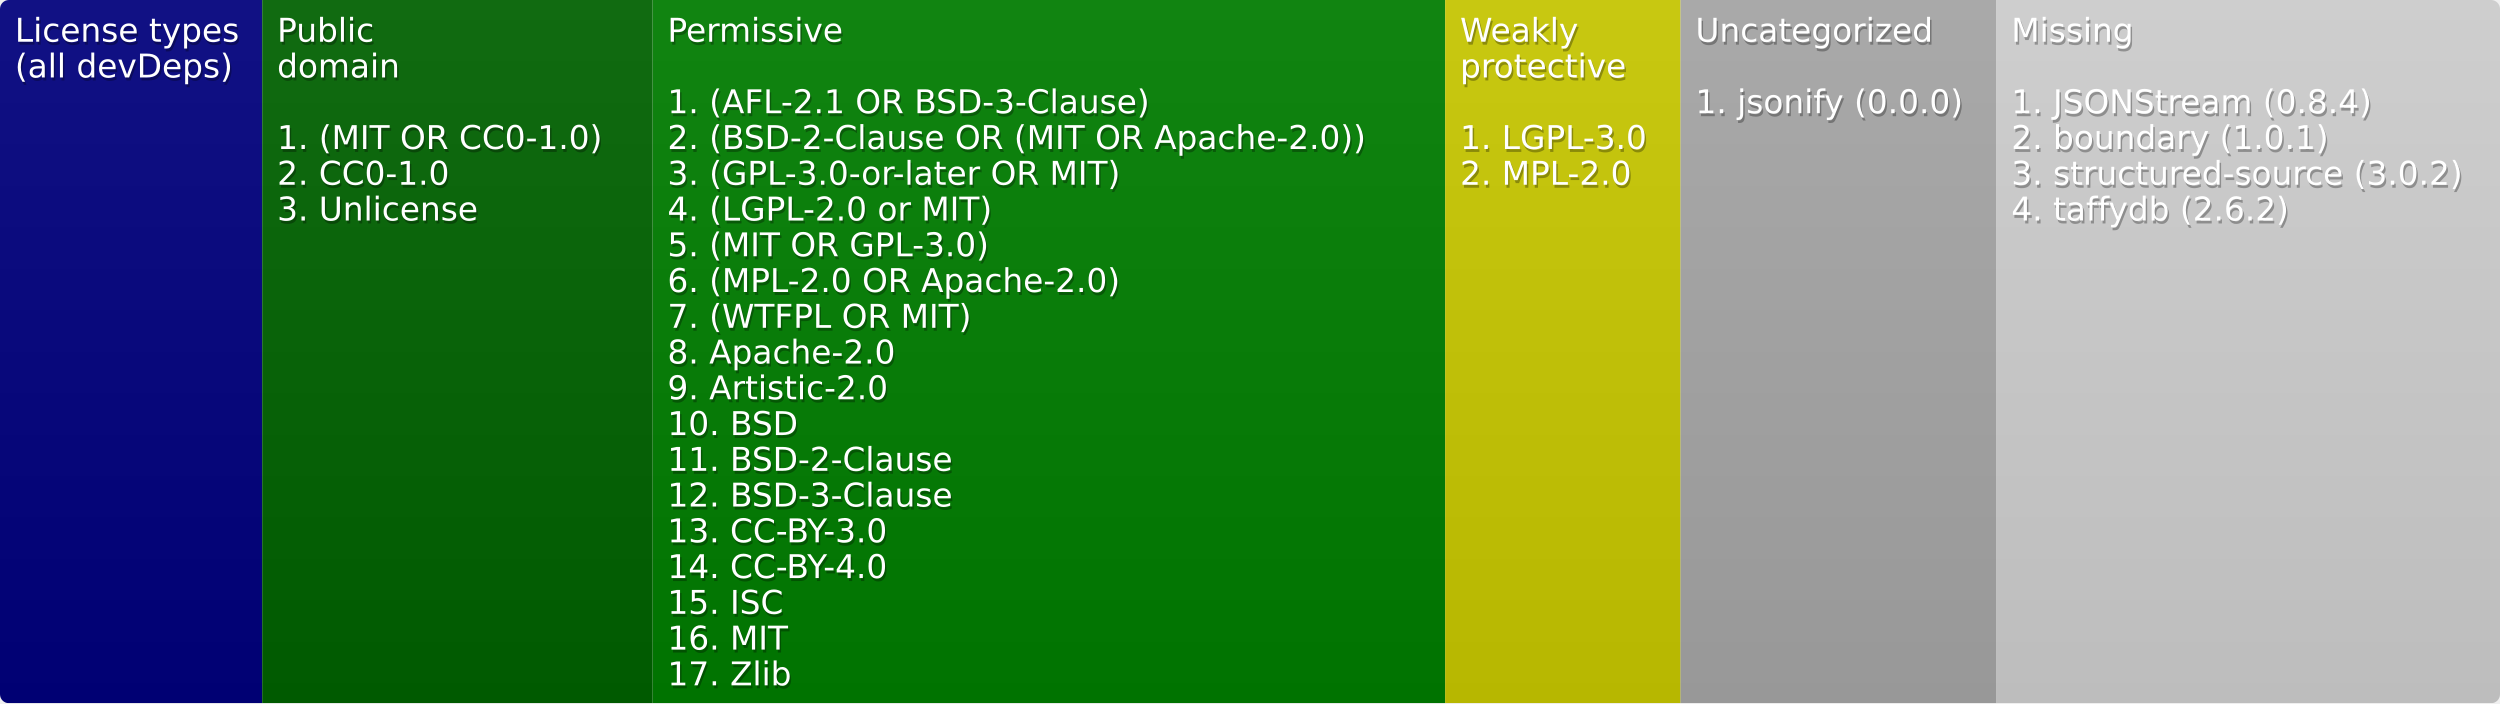
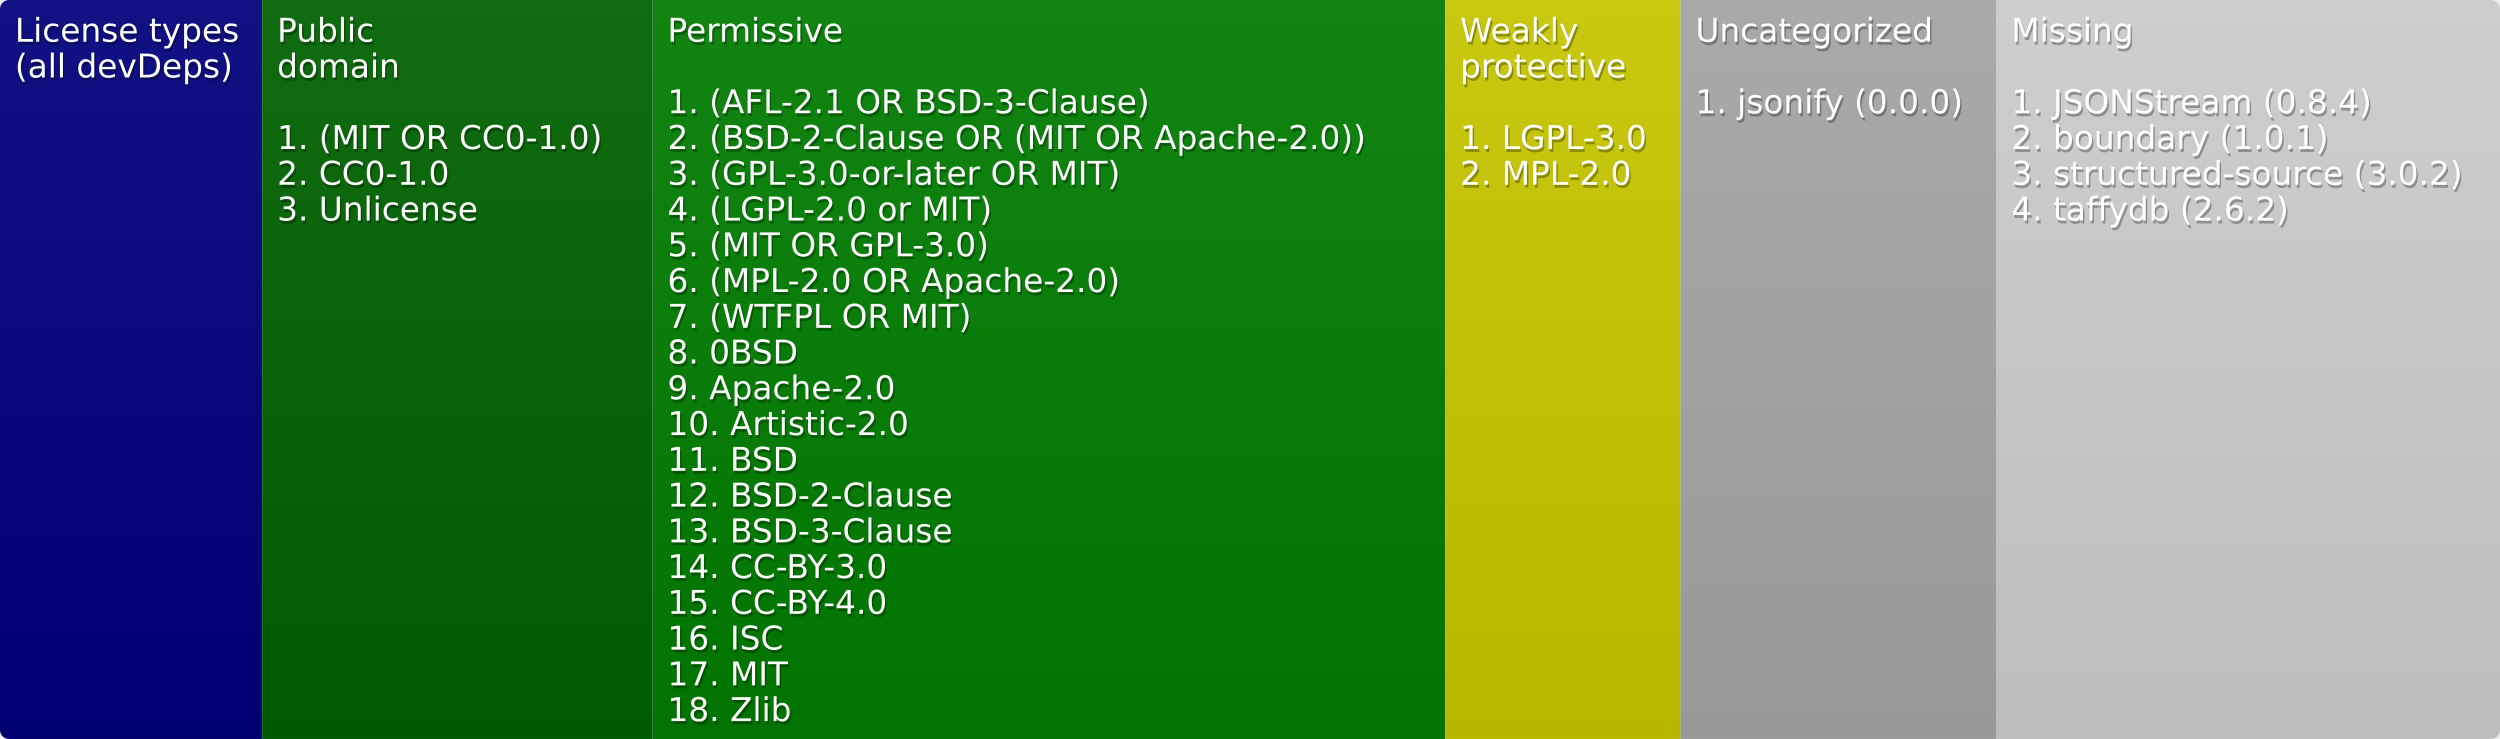
- <svg xmlns="http://www.w3.org/2000/svg" width="839" height="236">
+ <svg xmlns="http://www.w3.org/2000/svg" width="839" height="248">
  <defs>
+     <style>text{font-size:11px;font-family:Verdana,DejaVu Sans,Geneva,sans-serif}text.shadow{fill:#010101;fill-opacity:.3}text.high{fill:#fff}</style>
    <linearGradient id="smooth" x2="0" y2="100%">
      <stop offset="0" stop-color="#aaa" stop-opacity=".1" />
      <stop offset="1" stop-opacity=".1" />
    </linearGradient>
-     <style>text{font-size:11px;font-family:Verdana,DejaVu Sans,Geneva,sans-serif}text.shadow{fill:#010101;fill-opacity:.3}text.high{fill:#fff}</style>
    <mask id="round">
      <rect width="100%" height="100%" rx="3" fill="#fff" />
    </mask>
  </defs>
  <g id="bg" mask="url(#round)">
-     <path fill="navy" d="M0 0h88v236H0z" />
-     <path fill="#006400" d="M88 0h131v236H88z" />
-     <path fill="green" d="M219 0h266v236H219z" />
-     <path fill="#cc0" d="M485 0h79v236h-79z" />
-     <path fill="#a9a9a9" d="M564 0h106v236H564z" />
-     <path fill="#d3d3d3" d="M670 0h169v236H670z" />
-     <path fill="url(#smooth)" d="M0 0h839v236H0z" />
+     <path fill="navy" d="M0 0h88v248H0z" />
+     <path fill="#006400" d="M88 0h131v248H88z" />
+     <path fill="green" d="M219 0h266v248H219z" />
+     <path fill="#cc0" d="M485 0h79v248h-79z" />
+     <path fill="#a9a9a9" d="M564 0h106v248H564z" />
+     <path fill="#d3d3d3" d="M670 0h169v248H670z" />
+     <path fill="url(#smooth)" d="M0 0h839v248H0z" />
  </g>
  <g id="fg">
    <text class="shadow" x="5.5" y="15">License types</text>
    <text class="high" x="5" y="14">License types</text>
    <text class="shadow" x="5.5" y="27">(all devDeps)</text>
    <text class="high" x="5" y="26">(all devDeps)</text>
    <text class="shadow" x="93.5" y="15">Public</text>
    <text class="high" x="93" y="14">Public</text>
    <text class="shadow" x="93.5" y="27">domain</text>
    <text class="high" x="93" y="26">domain</text>
    <text class="shadow" x="93.5" y="51">1. (MIT OR CC0-1.0)</text>
    <text class="high" x="93" y="50">1. (MIT OR CC0-1.0)</text>
    <text class="shadow" x="93.5" y="63">2. CC0-1.0</text>
    <text class="high" x="93" y="62">2. CC0-1.0</text>
    <text class="shadow" x="93.5" y="75">3. Unlicense</text>
    <text class="high" x="93" y="74">3. Unlicense</text>
    <text class="shadow" x="224.5" y="15">Permissive</text>
    <text class="high" x="224" y="14">Permissive</text>
    <text class="shadow" x="224.5" y="39">1. (AFL-2.1 OR BSD-3-Clause)</text>
    <text class="high" x="224" y="38">1. (AFL-2.1 OR BSD-3-Clause)</text>
    <text class="shadow" x="224.5" y="51">2. (BSD-2-Clause OR (MIT OR Apache-2.0))</text>
    <text class="high" x="224" y="50">2. (BSD-2-Clause OR (MIT OR Apache-2.0))</text>
    <text class="shadow" x="224.5" y="63">3. (GPL-3.0-or-later OR MIT)</text>
    <text class="high" x="224" y="62">3. (GPL-3.0-or-later OR MIT)</text>
    <text class="shadow" x="224.5" y="75">4. (LGPL-2.0 or MIT)</text>
    <text class="high" x="224" y="74">4. (LGPL-2.0 or MIT)</text>
    <text class="shadow" x="224.5" y="87">5. (MIT OR GPL-3.0)</text>
    <text class="high" x="224" y="86">5. (MIT OR GPL-3.0)</text>
    <text class="shadow" x="224.5" y="99">6. (MPL-2.0 OR Apache-2.0)</text>
    <text class="high" x="224" y="98">6. (MPL-2.0 OR Apache-2.0)</text>
    <text class="shadow" x="224.5" y="111">7. (WTFPL OR MIT)</text>
    <text class="high" x="224" y="110">7. (WTFPL OR MIT)</text>
-     <text class="shadow" x="224.5" y="123">8. Apache-2.0</text>
-     <text class="high" x="224" y="122">8. Apache-2.0</text>
-     <text class="shadow" x="224.5" y="135">9. Artistic-2.0</text>
-     <text class="high" x="224" y="134">9. Artistic-2.0</text>
-     <text class="shadow" x="224.5" y="147">10. BSD</text>
-     <text class="high" x="224" y="146">10. BSD</text>
-     <text class="shadow" x="224.5" y="159">11. BSD-2-Clause</text>
-     <text class="high" x="224" y="158">11. BSD-2-Clause</text>
-     <text class="shadow" x="224.5" y="171">12. BSD-3-Clause</text>
-     <text class="high" x="224" y="170">12. BSD-3-Clause</text>
-     <text class="shadow" x="224.5" y="183">13. CC-BY-3.0</text>
-     <text class="high" x="224" y="182">13. CC-BY-3.0</text>
-     <text class="shadow" x="224.5" y="195">14. CC-BY-4.0</text>
-     <text class="high" x="224" y="194">14. CC-BY-4.0</text>
-     <text class="shadow" x="224.5" y="207">15. ISC</text>
-     <text class="high" x="224" y="206">15. ISC</text>
-     <text class="shadow" x="224.5" y="219">16. MIT</text>
-     <text class="high" x="224" y="218">16. MIT</text>
-     <text class="shadow" x="224.5" y="231">17. Zlib</text>
-     <text class="high" x="224" y="230">17. Zlib</text>
+     <text class="shadow" x="224.5" y="123">8. 0BSD</text>
+     <text class="high" x="224" y="122">8. 0BSD</text>
+     <text class="shadow" x="224.5" y="135">9. Apache-2.0</text>
+     <text class="high" x="224" y="134">9. Apache-2.0</text>
+     <text class="shadow" x="224.5" y="147">10. Artistic-2.0</text>
+     <text class="high" x="224" y="146">10. Artistic-2.0</text>
+     <text class="shadow" x="224.5" y="159">11. BSD</text>
+     <text class="high" x="224" y="158">11. BSD</text>
+     <text class="shadow" x="224.5" y="171">12. BSD-2-Clause</text>
+     <text class="high" x="224" y="170">12. BSD-2-Clause</text>
+     <text class="shadow" x="224.5" y="183">13. BSD-3-Clause</text>
+     <text class="high" x="224" y="182">13. BSD-3-Clause</text>
+     <text class="shadow" x="224.5" y="195">14. CC-BY-3.0</text>
+     <text class="high" x="224" y="194">14. CC-BY-3.0</text>
+     <text class="shadow" x="224.5" y="207">15. CC-BY-4.0</text>
+     <text class="high" x="224" y="206">15. CC-BY-4.0</text>
+     <text class="shadow" x="224.5" y="219">16. ISC</text>
+     <text class="high" x="224" y="218">16. ISC</text>
+     <text class="shadow" x="224.5" y="231">17. MIT</text>
+     <text class="high" x="224" y="230">17. MIT</text>
+     <text class="shadow" x="224.5" y="243">18. Zlib</text>
+     <text class="high" x="224" y="242">18. Zlib</text>
    <text class="shadow" x="490.5" y="15">Weakly</text>
    <text class="high" x="490" y="14">Weakly</text>
    <text class="shadow" x="490.5" y="27">protective</text>
    <text class="high" x="490" y="26">protective</text>
    <text class="shadow" x="490.5" y="51">1. LGPL-3.0</text>
    <text class="high" x="490" y="50">1. LGPL-3.0</text>
    <text class="shadow" x="490.5" y="63">2. MPL-2.0</text>
    <text class="high" x="490" y="62">2. MPL-2.0</text>
    <text class="shadow" x="569.5" y="15">Uncategorized</text>
    <text class="high" x="569" y="14">Uncategorized</text>
    <text class="shadow" x="569.5" y="39">1. jsonify (0.0.0)</text>
    <text class="high" x="569" y="38">1. jsonify (0.0.0)</text>
    <text class="shadow" x="675.5" y="15">Missing</text>
    <text class="high" x="675" y="14">Missing</text>
    <text class="shadow" x="675.5" y="39">1. JSONStream (0.8.4)</text>
    <text class="high" x="675" y="38">1. JSONStream (0.8.4)</text>
    <text class="shadow" x="675.5" y="51">2. boundary (1.0.1)</text>
    <text class="high" x="675" y="50">2. boundary (1.0.1)</text>
    <text class="shadow" x="675.5" y="63">3. structured-source (3.0.2)</text>
    <text class="high" x="675" y="62">3. structured-source (3.0.2)</text>
    <text class="shadow" x="675.5" y="75">4. taffydb (2.6.2)</text>
    <text class="high" x="675" y="74">4. taffydb (2.6.2)</text>
  </g>
</svg>
